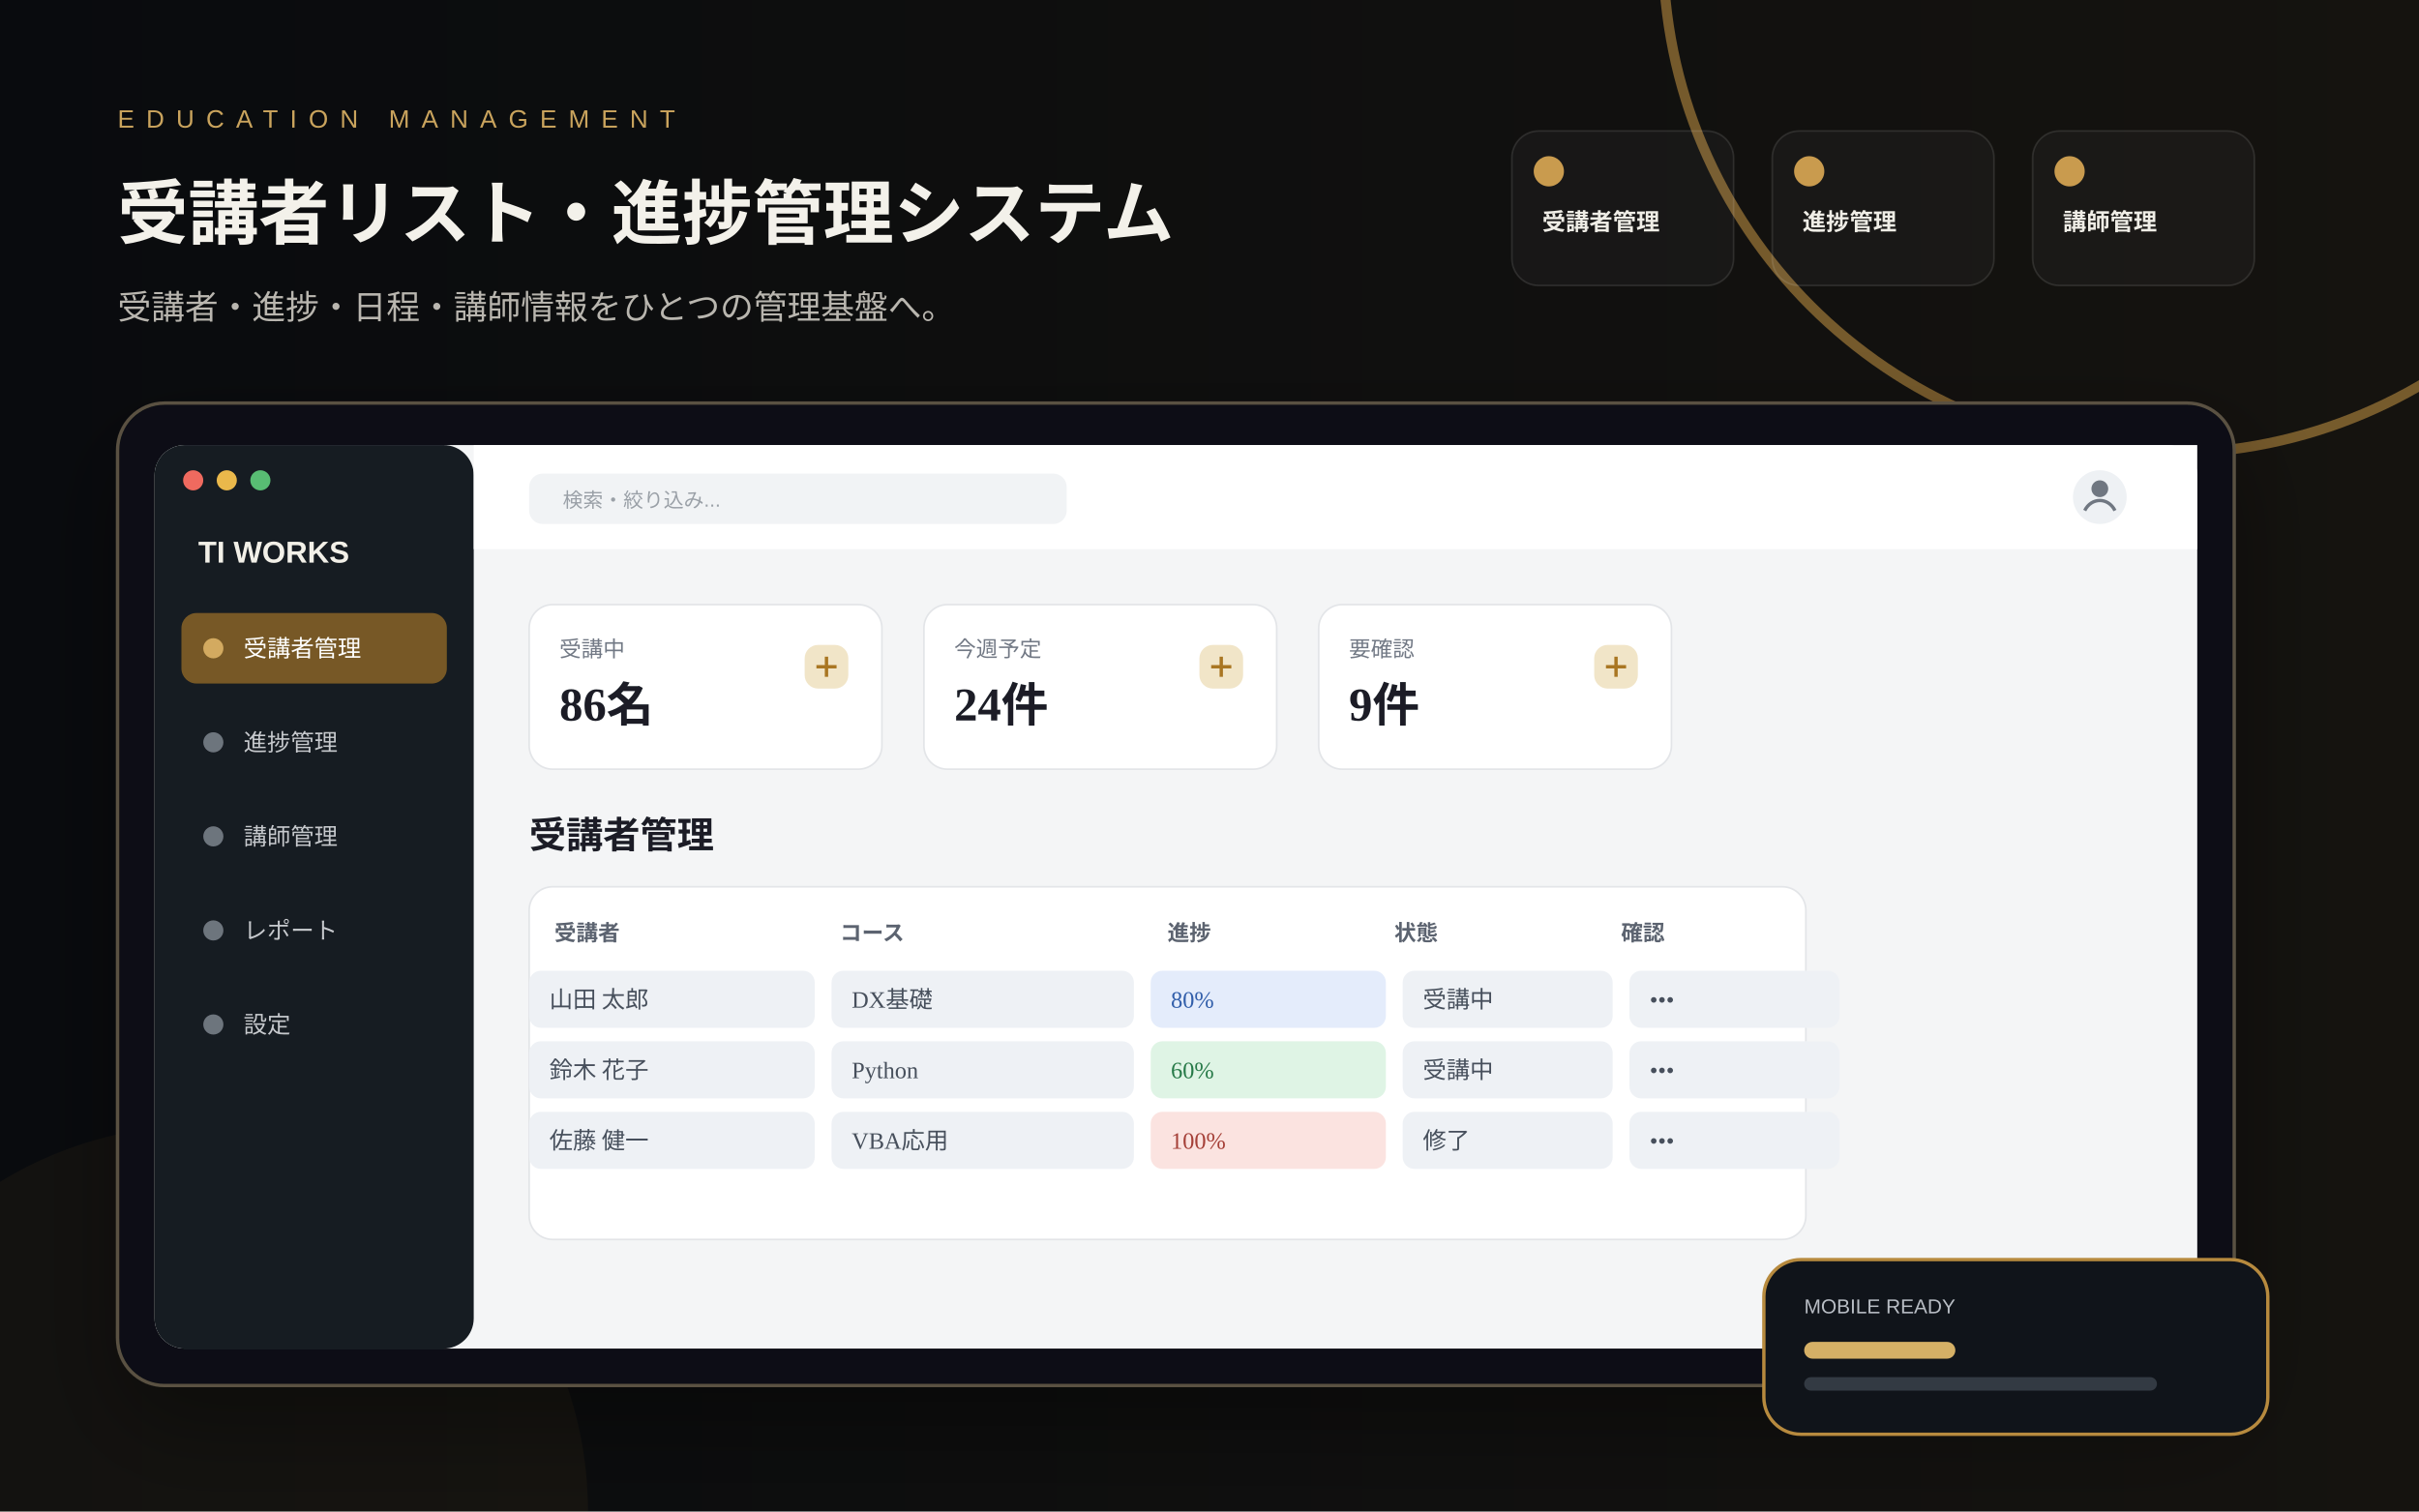
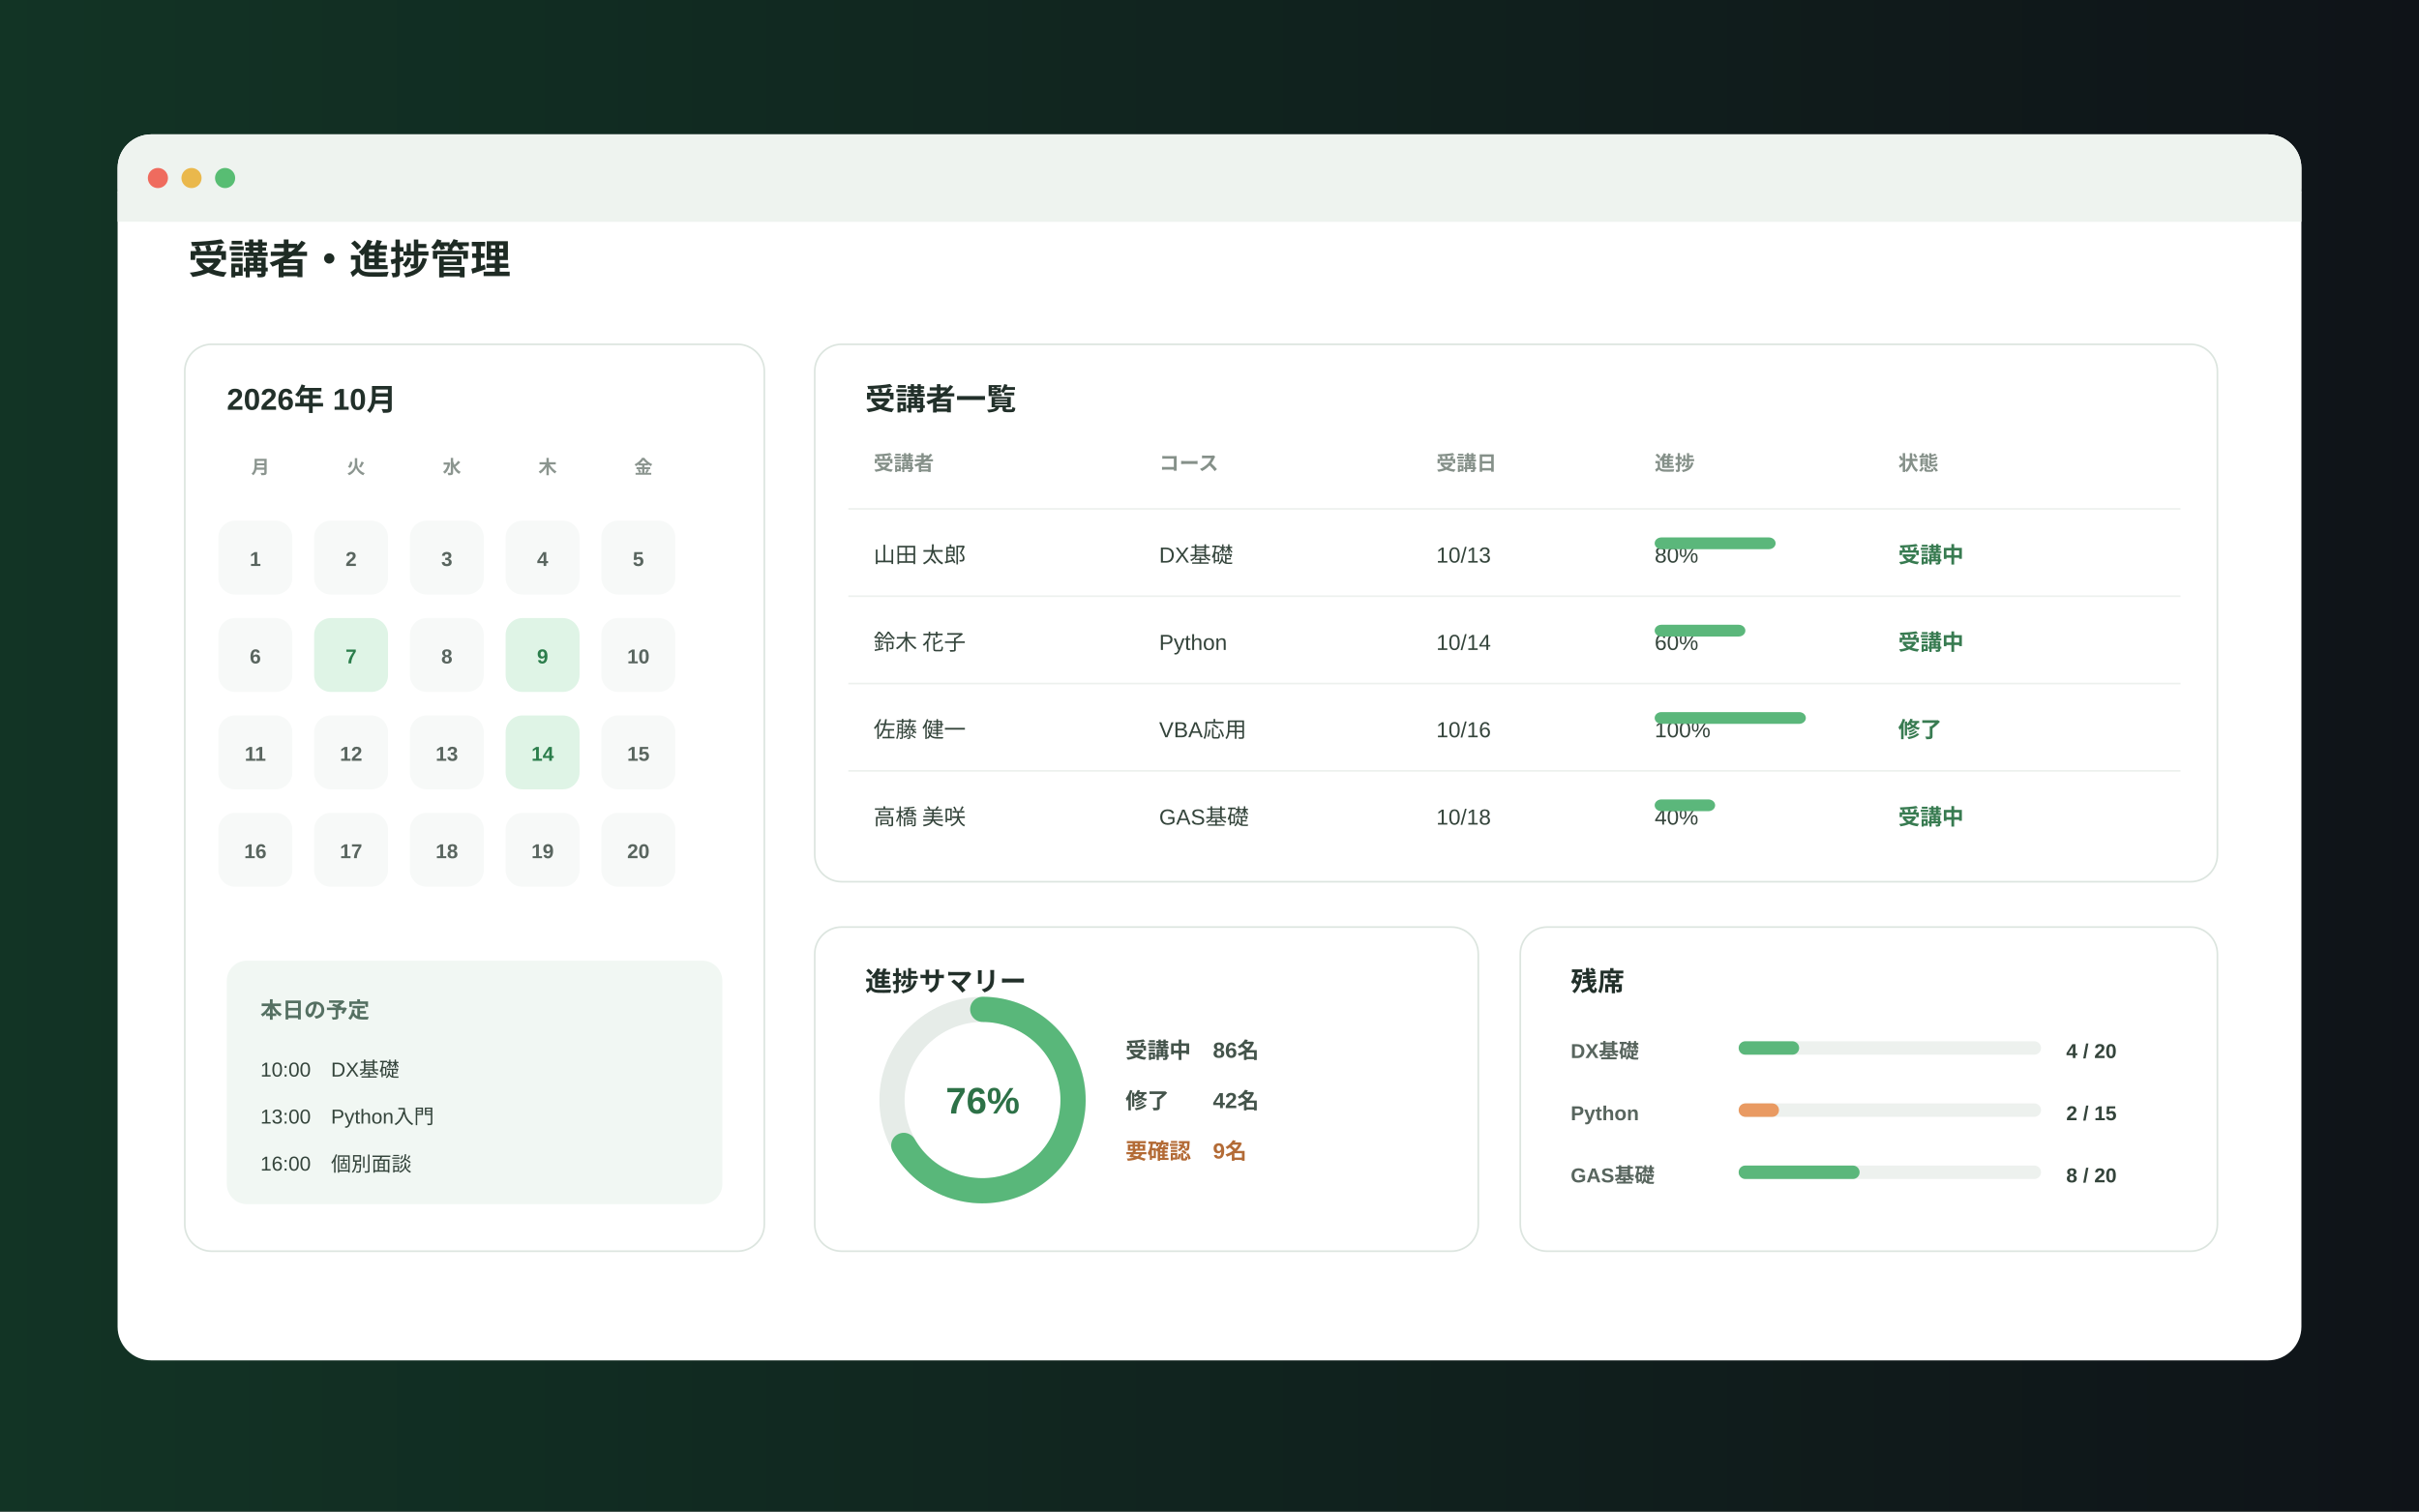
<svg xmlns="http://www.w3.org/2000/svg" width="1440" height="900" viewBox="0 0 1440 900" role="img" aria-labelledby="t d">
+   <rect width="1440" height="900" fill="#0f2119" />
  <defs>
-     <linearGradient id="bg" x1="0" x2="1">
-       <stop stop-color="#090b0e" />
-       <stop offset="1" stop-color="#15130f" />
+     <linearGradient id="lg" x1="0" x2="1">
+       <stop stop-color="#123425" />
+       <stop offset="1" stop-color="#0f1318" />
    </linearGradient>
-     <linearGradient id="gold" x1="0" x2="1">
-       <stop stop-color="#d9b66d" />
-       <stop offset="1" stop-color="#9d6c20" />
-     </linearGradient>
-     <filter id="shadow" x="-20%" y="-20%" width="140%" height="140%">
-       <feDropShadow dx="0" dy="24" stdDeviation="28" flood-color="#000" flood-opacity=".35" />
-     </filter>
  </defs>
-   <rect width="1440" height="900" fill="url(#bg)" />
-   <circle cx="1290" cy="-30" r="300" fill="none" stroke="#c79543" stroke-width="6" opacity=".55" />
-   <circle cx="120" cy="900" r="230" fill="#b9872f" opacity=".06" />
-   <text x="70" y="76" font-family="Arial,'Noto Sans JP',sans-serif" font-size="15" letter-spacing="7" fill="#caa45d">EDUCATION MANAGEMENT</text>
-   <text x="70" y="142" font-family="Arial,'Noto Sans JP',sans-serif" font-size="42" font-weight="700" fill="#f3f1ea">受講者リスト・進捗管理システム</text>
-   <text x="70" y="190" font-family="Arial,'Noto Sans JP',sans-serif" font-size="20" fill="#b9b6af">受講者・進捗・日程・講師情報をひとつの管理基盤へ。</text>
-   <g transform="translate(900 78)">
-     <rect width="132" height="92" rx="16" fill="#ffffff08" stroke="#ffffff1b" />
-     <circle cx="22" cy="24" r="9" fill="#c99b4e" />
-     <text x="18" y="59" font-family="Arial,'Noto Sans JP',sans-serif" font-size="14" font-weight="700" fill="#efede6">受講者管理</text>
+   <rect width="1440" height="900" fill="url(#lg)" />
+   <g>
+     <rect x="70" y="80" width="1300" height="730" rx="20" fill="#fff" />
+     <rect x="70" y="80" width="1300" height="52" rx="20" fill="#eef3ef" />
+     <rect x="70" y="114" width="1300" height="18" fill="#eef3ef" />
+     <circle cx="94" cy="106" r="6" fill="#ef6b5e" />
+     <circle cx="114" cy="106" r="6" fill="#eab84c" />
+     <circle cx="134" cy="106" r="6" fill="#58bd73" />
  </g>
-   <g transform="translate(1055 78)">
-     <rect width="132" height="92" rx="16" fill="#ffffff08" stroke="#ffffff1b" />
-     <circle cx="22" cy="24" r="9" fill="#c99b4e" />
-     <text x="18" y="59" font-family="Arial,'Noto Sans JP',sans-serif" font-size="14" font-weight="700" fill="#efede6">進捗管理</text>
+   <text x="112" y="163" font-family="Arial,'Noto Sans JP',sans-serif" font-size="24" font-weight="700" fill="#1e2b24" text-anchor="start">受講者・進捗管理</text>
+   <rect x="110" y="205" width="345" height="540" rx="16" fill="#fff" stroke="#dce5df" />
+   <text x="135" y="244" font-family="Arial,'Noto Sans JP',sans-serif" font-size="18" font-weight="700" fill="#22302a" text-anchor="start">2026年 10月</text>
+   <text x="155" y="282" font-family="Arial,'Noto Sans JP',sans-serif" font-size="11" font-weight="700" fill="#8b958f" text-anchor="middle">月</text>
+   <text x="212" y="282" font-family="Arial,'Noto Sans JP',sans-serif" font-size="11" font-weight="700" fill="#8b958f" text-anchor="middle">火</text>
+   <text x="269" y="282" font-family="Arial,'Noto Sans JP',sans-serif" font-size="11" font-weight="700" fill="#8b958f" text-anchor="middle">水</text>
+   <text x="326" y="282" font-family="Arial,'Noto Sans JP',sans-serif" font-size="11" font-weight="700" fill="#8b958f" text-anchor="middle">木</text>
+   <text x="383" y="282" font-family="Arial,'Noto Sans JP',sans-serif" font-size="11" font-weight="700" fill="#8b958f" text-anchor="middle">金</text>
+   <rect x="130" y="310" width="44" height="44" rx="10" fill="#f7f9f8" />
+   <text x="152" y="337" font-family="Arial,'Noto Sans JP',sans-serif" font-size="12" font-weight="600" fill="#59655f" text-anchor="middle">1</text>
+   <rect x="187" y="310" width="44" height="44" rx="10" fill="#f7f9f8" />
+   <text x="209" y="337" font-family="Arial,'Noto Sans JP',sans-serif" font-size="12" font-weight="600" fill="#59655f" text-anchor="middle">2</text>
+   <rect x="244" y="310" width="44" height="44" rx="10" fill="#f7f9f8" />
+   <text x="266" y="337" font-family="Arial,'Noto Sans JP',sans-serif" font-size="12" font-weight="600" fill="#59655f" text-anchor="middle">3</text>
+   <rect x="301" y="310" width="44" height="44" rx="10" fill="#f7f9f8" />
+   <text x="323" y="337" font-family="Arial,'Noto Sans JP',sans-serif" font-size="12" font-weight="600" fill="#59655f" text-anchor="middle">4</text>
+   <rect x="358" y="310" width="44" height="44" rx="10" fill="#f7f9f8" />
+   <text x="380" y="337" font-family="Arial,'Noto Sans JP',sans-serif" font-size="12" font-weight="600" fill="#59655f" text-anchor="middle">5</text>
+   <rect x="130" y="368" width="44" height="44" rx="10" fill="#f7f9f8" />
+   <text x="152" y="395" font-family="Arial,'Noto Sans JP',sans-serif" font-size="12" font-weight="600" fill="#59655f" text-anchor="middle">6</text>
+   <rect x="187" y="368" width="44" height="44" rx="10" fill="#dff4e6" />
+   <text x="209" y="395" font-family="Arial,'Noto Sans JP',sans-serif" font-size="12" font-weight="600" fill="#2b7d4b" text-anchor="middle">7</text>
+   <rect x="244" y="368" width="44" height="44" rx="10" fill="#f7f9f8" />
+   <text x="266" y="395" font-family="Arial,'Noto Sans JP',sans-serif" font-size="12" font-weight="600" fill="#59655f" text-anchor="middle">8</text>
+   <rect x="301" y="368" width="44" height="44" rx="10" fill="#dff4e6" />
+   <text x="323" y="395" font-family="Arial,'Noto Sans JP',sans-serif" font-size="12" font-weight="600" fill="#2b7d4b" text-anchor="middle">9</text>
+   <rect x="358" y="368" width="44" height="44" rx="10" fill="#f7f9f8" />
+   <text x="380" y="395" font-family="Arial,'Noto Sans JP',sans-serif" font-size="12" font-weight="600" fill="#59655f" text-anchor="middle">10</text>
+   <rect x="130" y="426" width="44" height="44" rx="10" fill="#f7f9f8" />
+   <text x="152" y="453" font-family="Arial,'Noto Sans JP',sans-serif" font-size="12" font-weight="600" fill="#59655f" text-anchor="middle">11</text>
+   <rect x="187" y="426" width="44" height="44" rx="10" fill="#f7f9f8" />
+   <text x="209" y="453" font-family="Arial,'Noto Sans JP',sans-serif" font-size="12" font-weight="600" fill="#59655f" text-anchor="middle">12</text>
+   <rect x="244" y="426" width="44" height="44" rx="10" fill="#f7f9f8" />
+   <text x="266" y="453" font-family="Arial,'Noto Sans JP',sans-serif" font-size="12" font-weight="600" fill="#59655f" text-anchor="middle">13</text>
+   <rect x="301" y="426" width="44" height="44" rx="10" fill="#dff4e6" />
+   <text x="323" y="453" font-family="Arial,'Noto Sans JP',sans-serif" font-size="12" font-weight="600" fill="#2b7d4b" text-anchor="middle">14</text>
+   <rect x="358" y="426" width="44" height="44" rx="10" fill="#f7f9f8" />
+   <text x="380" y="453" font-family="Arial,'Noto Sans JP',sans-serif" font-size="12" font-weight="600" fill="#59655f" text-anchor="middle">15</text>
+   <rect x="130" y="484" width="44" height="44" rx="10" fill="#f7f9f8" />
+   <text x="152" y="511" font-family="Arial,'Noto Sans JP',sans-serif" font-size="12" font-weight="600" fill="#59655f" text-anchor="middle">16</text>
+   <rect x="187" y="484" width="44" height="44" rx="10" fill="#f7f9f8" />
+   <text x="209" y="511" font-family="Arial,'Noto Sans JP',sans-serif" font-size="12" font-weight="600" fill="#59655f" text-anchor="middle">17</text>
+   <rect x="244" y="484" width="44" height="44" rx="10" fill="#f7f9f8" />
+   <text x="266" y="511" font-family="Arial,'Noto Sans JP',sans-serif" font-size="12" font-weight="600" fill="#59655f" text-anchor="middle">18</text>
+   <rect x="301" y="484" width="44" height="44" rx="10" fill="#f7f9f8" />
+   <text x="323" y="511" font-family="Arial,'Noto Sans JP',sans-serif" font-size="12" font-weight="600" fill="#59655f" text-anchor="middle">19</text>
+   <rect x="358" y="484" width="44" height="44" rx="10" fill="#f7f9f8" />
+   <text x="380" y="511" font-family="Arial,'Noto Sans JP',sans-serif" font-size="12" font-weight="600" fill="#59655f" text-anchor="middle">20</text>
+   <rect x="135" y="572" width="295" height="145" rx="12" fill="#f1f7f3" />
+   <text x="155" y="606" font-family="Arial,'Noto Sans JP',sans-serif" font-size="13" font-weight="700" fill="#557062" text-anchor="start">本日の予定</text>
+   <text x="155" y="641" font-family="Arial,'Noto Sans JP',sans-serif" font-size="12" font-weight="500" fill="#34443b" text-anchor="start">10:00　DX基礎</text>
+   <text x="155" y="669" font-family="Arial,'Noto Sans JP',sans-serif" font-size="12" font-weight="500" fill="#34443b" text-anchor="start">13:00　Python入門</text>
+   <text x="155" y="697" font-family="Arial,'Noto Sans JP',sans-serif" font-size="12" font-weight="500" fill="#34443b" text-anchor="start">16:00　個別面談</text>
+   <rect x="485" y="205" width="835" height="320" rx="16" fill="#fff" stroke="#dce5df" />
+   <text x="515" y="244" font-family="Arial,'Noto Sans JP',sans-serif" font-size="18" font-weight="700" fill="#22302a" text-anchor="start">受講者一覧</text>
+   <text x="520" y="280" font-family="Arial,'Noto Sans JP',sans-serif" font-size="12" font-weight="700" fill="#859089" text-anchor="start">受講者</text>
+   <text x="690" y="280" font-family="Arial,'Noto Sans JP',sans-serif" font-size="12" font-weight="700" fill="#859089" text-anchor="start">コース</text>
+   <text x="855" y="280" font-family="Arial,'Noto Sans JP',sans-serif" font-size="12" font-weight="700" fill="#859089" text-anchor="start">受講日</text>
+   <text x="985" y="280" font-family="Arial,'Noto Sans JP',sans-serif" font-size="12" font-weight="700" fill="#859089" text-anchor="start">進捗</text>
+   <text x="1130" y="280" font-family="Arial,'Noto Sans JP',sans-serif" font-size="12" font-weight="700" fill="#859089" text-anchor="start">状態</text>
+   <g>
+     <line x1="505" y1="303" x2="1298" y2="303" stroke="#edf1ee" />
+     <text x="520" y="335" font-family="Arial,'Noto Sans JP',sans-serif" font-size="13" font-weight="500" fill="#34443b" text-anchor="start">山田 太郎</text>
+     <text x="690" y="335" font-family="Arial,'Noto Sans JP',sans-serif" font-size="13" font-weight="500" fill="#34443b" text-anchor="start">DX基礎</text>
+     <text x="855" y="335" font-family="Arial,'Noto Sans JP',sans-serif" font-size="13" font-weight="500" fill="#34443b" text-anchor="start">10/13</text>
+     <text x="985" y="335" font-family="Arial,'Noto Sans JP',sans-serif" font-size="13" font-weight="500" fill="#34443b" text-anchor="start">80%</text>
+     <text x="1130" y="335" font-family="Arial,'Noto Sans JP',sans-serif" font-size="13" font-weight="700" fill="#387b51" text-anchor="start">受講中</text>
+     <rect x="985" y="320" width="72" height="7" rx="4" fill="#5bb77b" />
  </g>
-   <g transform="translate(1210 78)">
-     <rect width="132" height="92" rx="16" fill="#ffffff08" stroke="#ffffff1b" />
-     <circle cx="22" cy="24" r="9" fill="#c99b4e" />
-     <text x="18" y="59" font-family="Arial,'Noto Sans JP',sans-serif" font-size="14" font-weight="700" fill="#efede6">講師管理</text>
+   <g>
+     <line x1="505" y1="355" x2="1298" y2="355" stroke="#edf1ee" />
+     <text x="520" y="387" font-family="Arial,'Noto Sans JP',sans-serif" font-size="13" font-weight="500" fill="#34443b" text-anchor="start">鈴木 花子</text>
+     <text x="690" y="387" font-family="Arial,'Noto Sans JP',sans-serif" font-size="13" font-weight="500" fill="#34443b" text-anchor="start">Python</text>
+     <text x="855" y="387" font-family="Arial,'Noto Sans JP',sans-serif" font-size="13" font-weight="500" fill="#34443b" text-anchor="start">10/14</text>
+     <text x="985" y="387" font-family="Arial,'Noto Sans JP',sans-serif" font-size="13" font-weight="500" fill="#34443b" text-anchor="start">60%</text>
+     <text x="1130" y="387" font-family="Arial,'Noto Sans JP',sans-serif" font-size="13" font-weight="700" fill="#387b51" text-anchor="start">受講中</text>
+     <rect x="985" y="372" width="54" height="7" rx="4" fill="#5bb77b" />
  </g>
-   <g filter="url(#shadow)">
-     <rect x="70" y="240" width="1260" height="585" rx="28" fill="#0b0e12" stroke="#5a5142" stroke-width="2" />
-     <rect x="92" y="265" width="1216" height="538" rx="18" fill="#f4f5f6" />
-     <rect x="92" y="265" width="190" height="538" rx="18" fill="#151a20" />
-     <circle cx="115" cy="286" r="6" fill="#ef6b5e" />
-     <circle cx="135" cy="286" r="6" fill="#eab84c" />
-     <circle cx="155" cy="286" r="6" fill="#58bd73" />
-     <text x="118" y="335" font-family="Arial,'Noto Sans JP',sans-serif" font-size="18" font-weight="700" fill="#f2f0e8">TI WORKS</text>
-     <g>
-       <rect x="108" y="365" width="158" height="42" rx="9" fill="#775925" />
-       <circle cx="127" cy="386" r="6" fill="#d3aa61" />
-       <text x="145" y="391" font-family="Arial,'Noto Sans JP',sans-serif" font-size="14" fill="#fff">受講者管理</text>
-     </g>
-     <g>
-       <rect x="108" y="421" width="158" height="42" rx="9" fill="transparent" />
-       <circle cx="127" cy="442" r="6" fill="#6d747d" />
-       <text x="145" y="447" font-family="Arial,'Noto Sans JP',sans-serif" font-size="14" fill="#c6c9cd">進捗管理</text>
-     </g>
-     <g>
-       <rect x="108" y="477" width="158" height="42" rx="9" fill="transparent" />
-       <circle cx="127" cy="498" r="6" fill="#6d747d" />
-       <text x="145" y="503" font-family="Arial,'Noto Sans JP',sans-serif" font-size="14" fill="#c6c9cd">講師管理</text>
-     </g>
-     <g>
-       <rect x="108" y="533" width="158" height="42" rx="9" fill="transparent" />
-       <circle cx="127" cy="554" r="6" fill="#6d747d" />
-       <text x="145" y="559" font-family="Arial,'Noto Sans JP',sans-serif" font-size="14" fill="#c6c9cd">レポート</text>
-     </g>
-     <g>
-       <rect x="108" y="589" width="158" height="42" rx="9" fill="transparent" />
-       <circle cx="127" cy="610" r="6" fill="#6d747d" />
-       <text x="145" y="615" font-family="Arial,'Noto Sans JP',sans-serif" font-size="14" fill="#c6c9cd">設定</text>
-     </g>
-     <rect x="282" y="265" width="1026" height="62" fill="#fff" />
-     <rect x="315" y="282" width="320" height="30" rx="8" fill="#f1f3f5" />
-     <text x="335" y="302" font-family="Arial,'Noto Sans JP',sans-serif" font-size="12" fill="#9aa0a7">検索・絞り込み...</text>
-     <circle cx="1250" cy="296" r="16" fill="#eef1f4" />
-     <circle cx="1250" cy="291" r="5" fill="#6f7781" />
-     <path d="M1241 304c4-8 14-8 18 0" fill="none" stroke="#6f7781" stroke-width="2" />
-     <g>
-       <rect x="315" y="360" width="210" height="98" rx="14" fill="#fff" stroke="#e3e5e8" />
-       <text x="333" y="391" font-size="13" fill="#727985">受講中</text>
-       <text x="333" y="429" font-size="28" font-weight="700" fill="#1a1f27">86名</text>
-       <rect x="479" y="384" width="26" height="26" rx="8" fill="#f1e5c8" />
-       <path d="M486 397h12M492 391v12" stroke="#a97622" stroke-width="2" />
-     </g>
-     <g>
-       <rect x="550" y="360" width="210" height="98" rx="14" fill="#fff" stroke="#e3e5e8" />
-       <text x="568" y="391" font-size="13" fill="#727985">今週予定</text>
-       <text x="568" y="429" font-size="28" font-weight="700" fill="#1a1f27">24件</text>
-       <rect x="714" y="384" width="26" height="26" rx="8" fill="#f1e5c8" />
-       <path d="M721 397h12M727 391v12" stroke="#a97622" stroke-width="2" />
-     </g>
-     <g>
-       <rect x="785" y="360" width="210" height="98" rx="14" fill="#fff" stroke="#e3e5e8" />
-       <text x="803" y="391" font-size="13" fill="#727985">要確認</text>
-       <text x="803" y="429" font-size="28" font-weight="700" fill="#1a1f27">9件</text>
-       <rect x="949" y="384" width="26" height="26" rx="8" fill="#f1e5c8" />
-       <path d="M956 397h12M962 391v12" stroke="#a97622" stroke-width="2" />
-     </g>
-     <g>
-       <text x="315" y="505" font-size="22" font-weight="700" fill="#1a1f27">受講者管理</text>
-       <rect x="315" y="528" width="760" height="210" rx="14" fill="#fff" stroke="#e3e5e8" />
-       <text x="330" y="560" font-size="13" font-weight="700" fill="#5c6470">受講者</text>
-       <text x="500" y="560" font-size="13" font-weight="700" fill="#5c6470">コース</text>
-       <text x="695" y="560" font-size="13" font-weight="700" fill="#5c6470">進捗</text>
-       <text x="830" y="560" font-size="13" font-weight="700" fill="#5c6470">状態</text>
-       <text x="965" y="560" font-size="13" font-weight="700" fill="#5c6470">確認</text>
-       <rect x="315" y="578" width="170" height="34" rx="7" fill="#eef1f5" />
-       <text x="327" y="600" font-size="14" fill="#47505c">山田 太郎</text>
-       <rect x="495" y="578" width="180" height="34" rx="7" fill="#eef1f5" />
-       <text x="507" y="600" font-size="14" fill="#47505c">DX基礎</text>
-       <rect x="685" y="578" width="140" height="34" rx="7" fill="#e4ecfb" />
-       <text x="697" y="600" font-size="14" fill="#315eaa">80%</text>
-       <rect x="835" y="578" width="125" height="34" rx="7" fill="#eef1f5" />
-       <text x="847" y="600" font-size="14" fill="#47505c">受講中</text>
-       <rect x="970" y="578" width="125" height="34" rx="7" fill="#eef1f5" />
-       <text x="982" y="600" font-size="14" fill="#47505c">•••</text>
-       <rect x="315" y="620" width="170" height="34" rx="7" fill="#eef1f5" />
-       <text x="327" y="642" font-size="14" fill="#47505c">鈴木 花子</text>
-       <rect x="495" y="620" width="180" height="34" rx="7" fill="#eef1f5" />
-       <text x="507" y="642" font-size="14" fill="#47505c">Python</text>
-       <rect x="685" y="620" width="140" height="34" rx="7" fill="#dff4e5" />
-       <text x="697" y="642" font-size="14" fill="#287a48">60%</text>
-       <rect x="835" y="620" width="125" height="34" rx="7" fill="#eef1f5" />
-       <text x="847" y="642" font-size="14" fill="#47505c">受講中</text>
-       <rect x="970" y="620" width="125" height="34" rx="7" fill="#eef1f5" />
-       <text x="982" y="642" font-size="14" fill="#47505c">•••</text>
-       <rect x="315" y="662" width="170" height="34" rx="7" fill="#eef1f5" />
-       <text x="327" y="684" font-size="14" fill="#47505c">佐藤 健一</text>
-       <rect x="495" y="662" width="180" height="34" rx="7" fill="#eef1f5" />
-       <text x="507" y="684" font-size="14" fill="#47505c">VBA応用</text>
-       <rect x="685" y="662" width="140" height="34" rx="7" fill="#fbe3e0" />
-       <text x="697" y="684" font-size="14" fill="#a54038">100%</text>
-       <rect x="835" y="662" width="125" height="34" rx="7" fill="#eef1f5" />
-       <text x="847" y="684" font-size="14" fill="#47505c">修了</text>
-       <rect x="970" y="662" width="125" height="34" rx="7" fill="#eef1f5" />
-       <text x="982" y="684" font-size="14" fill="#47505c">•••</text>
-     </g>
+   <g>
+     <line x1="505" y1="407" x2="1298" y2="407" stroke="#edf1ee" />
+     <text x="520" y="439" font-family="Arial,'Noto Sans JP',sans-serif" font-size="13" font-weight="500" fill="#34443b" text-anchor="start">佐藤 健一</text>
+     <text x="690" y="439" font-family="Arial,'Noto Sans JP',sans-serif" font-size="13" font-weight="500" fill="#34443b" text-anchor="start">VBA応用</text>
+     <text x="855" y="439" font-family="Arial,'Noto Sans JP',sans-serif" font-size="13" font-weight="500" fill="#34443b" text-anchor="start">10/16</text>
+     <text x="985" y="439" font-family="Arial,'Noto Sans JP',sans-serif" font-size="13" font-weight="500" fill="#34443b" text-anchor="start">100%</text>
+     <text x="1130" y="439" font-family="Arial,'Noto Sans JP',sans-serif" font-size="13" font-weight="700" fill="#387b51" text-anchor="start">修了</text>
+     <rect x="985" y="424" width="90" height="7" rx="4" fill="#5bb77b" />
  </g>
-   <rect x="1050" y="750" width="300" height="104" rx="22" fill="#10141a" stroke="#b78a3e" stroke-width="2" />
-   <text x="1074" y="782" font-family="Arial,'Noto Sans JP',sans-serif" font-size="12" fill="#b8bdc4">MOBILE READY</text>
-   <rect x="1074" y="799" width="90" height="10" rx="5" fill="#d5b066" />
-   <rect x="1074" y="820" width="210" height="8" rx="4" fill="#333a43" />
+   <g>
+     <line x1="505" y1="459" x2="1298" y2="459" stroke="#edf1ee" />
+     <text x="520" y="491" font-family="Arial,'Noto Sans JP',sans-serif" font-size="13" font-weight="500" fill="#34443b" text-anchor="start">高橋 美咲</text>
+     <text x="690" y="491" font-family="Arial,'Noto Sans JP',sans-serif" font-size="13" font-weight="500" fill="#34443b" text-anchor="start">GAS基礎</text>
+     <text x="855" y="491" font-family="Arial,'Noto Sans JP',sans-serif" font-size="13" font-weight="500" fill="#34443b" text-anchor="start">10/18</text>
+     <text x="985" y="491" font-family="Arial,'Noto Sans JP',sans-serif" font-size="13" font-weight="500" fill="#34443b" text-anchor="start">40%</text>
+     <text x="1130" y="491" font-family="Arial,'Noto Sans JP',sans-serif" font-size="13" font-weight="700" fill="#387b51" text-anchor="start">受講中</text>
+     <rect x="985" y="476" width="36" height="7" rx="4" fill="#5bb77b" />
+   </g>
+   <rect x="485" y="552" width="395" height="193" rx="16" fill="#fff" stroke="#dce5df" />
+   <text x="515" y="590" font-family="Arial,'Noto Sans JP',sans-serif" font-size="16" font-weight="700" fill="#22302a" text-anchor="start">進捗サマリー</text>
+   <circle cx="585" cy="655" r="54" fill="none" stroke="#e6ece8" stroke-width="15" />
+   <path d="M585 601 A54 54 0 1 1 538 682" fill="none" stroke="#59b77a" stroke-width="15" stroke-linecap="round" />
+   <text x="585" y="663" font-family="Arial,'Noto Sans JP',sans-serif" font-size="22" font-weight="700" fill="#2d7147" text-anchor="middle">76%</text>
+   <text x="670" y="630" font-family="Arial,'Noto Sans JP',sans-serif" font-size="13" font-weight="600" fill="#44544b" text-anchor="start">受講中　86名</text>
+   <text x="670" y="660" font-family="Arial,'Noto Sans JP',sans-serif" font-size="13" font-weight="600" fill="#44544b" text-anchor="start">修了　　42名</text>
+   <text x="670" y="690" font-family="Arial,'Noto Sans JP',sans-serif" font-size="13" font-weight="600" fill="#b36b36" text-anchor="start">要確認　9名</text>
+   <rect x="905" y="552" width="415" height="193" rx="16" fill="#fff" stroke="#dce5df" />
+   <text x="935" y="590" font-family="Arial,'Noto Sans JP',sans-serif" font-size="16" font-weight="700" fill="#22302a" text-anchor="start">残席</text>
+   <text x="935" y="630" font-family="Arial,'Noto Sans JP',sans-serif" font-size="12" font-weight="600" fill="#58655e" text-anchor="start">DX基礎</text>
+   <text x="1260" y="630" font-family="Arial,'Noto Sans JP',sans-serif" font-size="12" font-weight="700" fill="#34443b" text-anchor="end">4 / 20</text>
+   <rect x="1035" y="620" width="180" height="8" rx="4" fill="#edf1ee" />
+   <rect x="1035" y="620" width="36" height="8" rx="4" fill="#5bb77b" />
+   <text x="935" y="667" font-family="Arial,'Noto Sans JP',sans-serif" font-size="12" font-weight="600" fill="#58655e" text-anchor="start">Python</text>
+   <text x="1260" y="667" font-family="Arial,'Noto Sans JP',sans-serif" font-size="12" font-weight="700" fill="#34443b" text-anchor="end">2 / 15</text>
+   <rect x="1035" y="657" width="180" height="8" rx="4" fill="#edf1ee" />
+   <rect x="1035" y="657" width="24" height="8" rx="4" fill="#e99a62" />
+   <text x="935" y="704" font-family="Arial,'Noto Sans JP',sans-serif" font-size="12" font-weight="600" fill="#58655e" text-anchor="start">GAS基礎</text>
+   <text x="1260" y="704" font-family="Arial,'Noto Sans JP',sans-serif" font-size="12" font-weight="700" fill="#34443b" text-anchor="end">8 / 20</text>
+   <rect x="1035" y="694" width="180" height="8" rx="4" fill="#edf1ee" />
+   <rect x="1035" y="694" width="72" height="8" rx="4" fill="#5bb77b" />
</svg>
